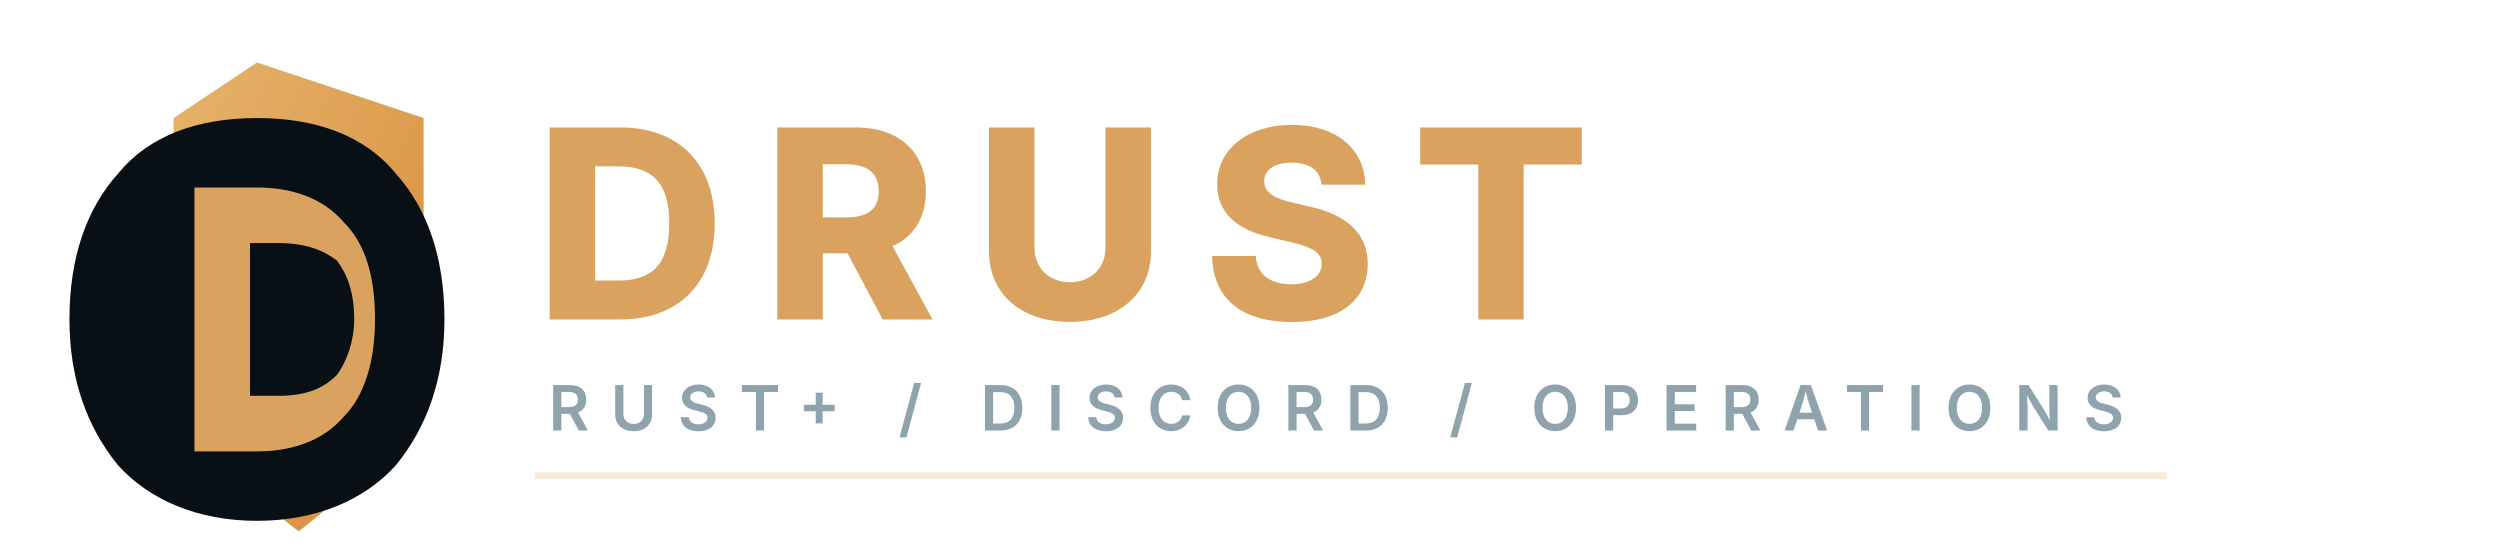
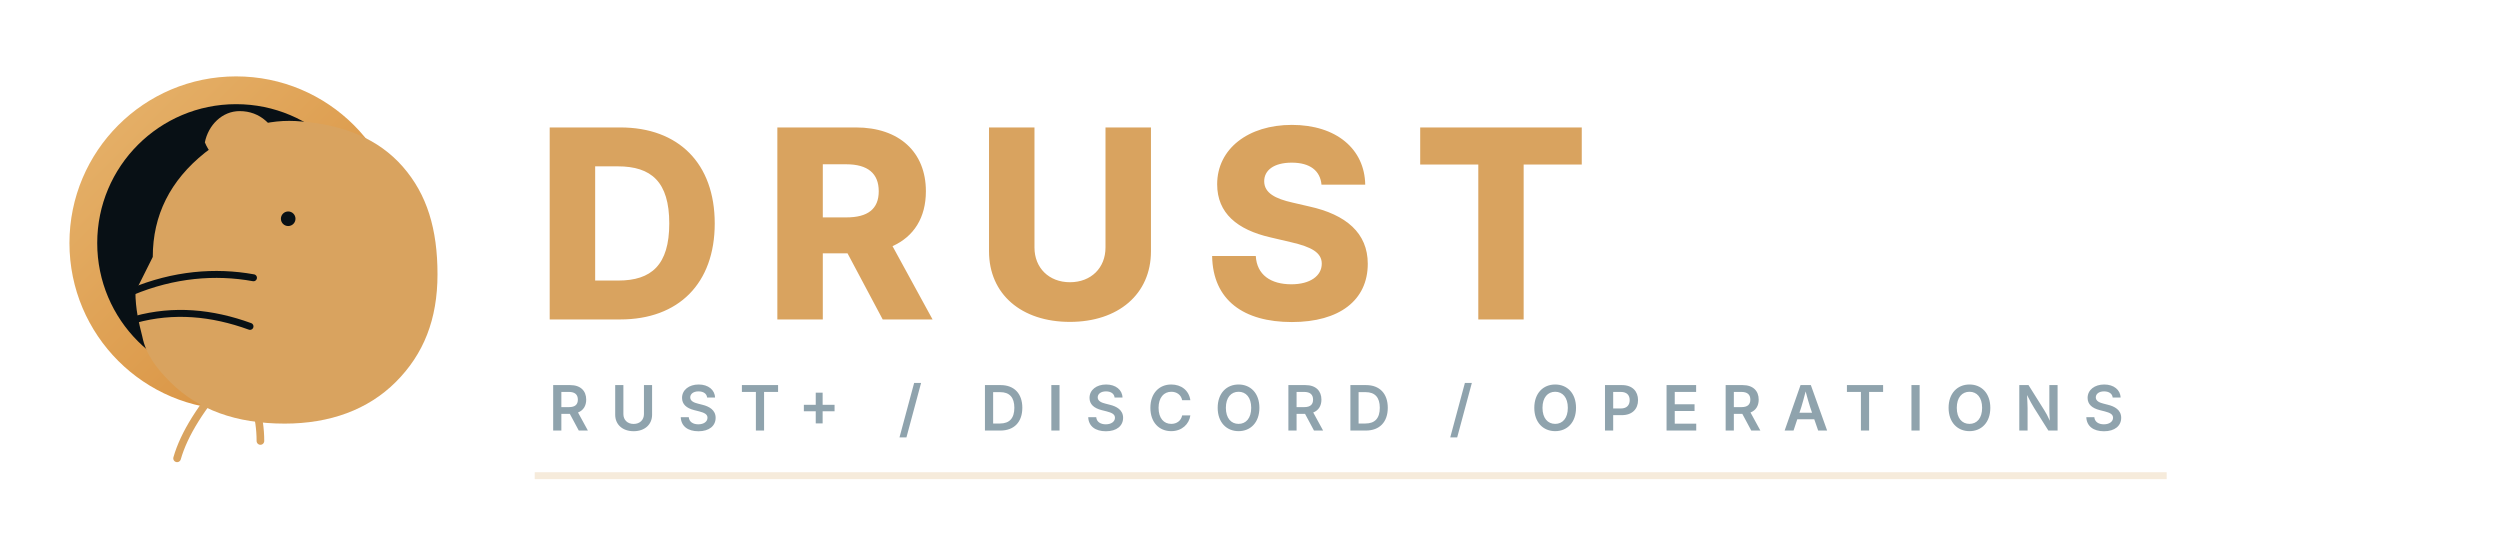
<svg xmlns="http://www.w3.org/2000/svg" viewBox="0 0 720 160" role="img" aria-labelledby="title desc">
  <defs>
    <linearGradient id="amber" x1="0" y1="0" x2="1" y2="1">
      <stop offset="0" stop-color="#e6b36c" />
      <stop offset="1" stop-color="#d68b37" />
    </linearGradient>
  </defs>
  <rect width="720" height="160" fill="none" />
-   <g transform="translate(12 18)">
-     <path d="M62 0 110 16v52c0 28-12 49-36 67-24-18-36-39-36-67V16z" fill="url(#amber)" />
-     <path d="M62 16c17 0 31 5 40 16 9 10 14 24 14 42 0 17-5 31-14 42-9 10-23 16-40 16s-31-6-40-16C13 105 8 91 8 74c0-18 5-32 14-42C31 21 45 16 62 16z" fill="#081015" />
-     <path d="M62 36c10 0 19 3 25 10 6 6 9 15 9 28 0 12-3 22-9 28-6 7-15 10-25 10H44V36zm-2 16v44h8c8 0 13-2 17-6 3-4 5-10 5-16 0-8-2-13-5-17-4-3-9-5-17-5z" fill="#d9a35f" />
+   <g transform="translate(12 14)">
+     <circle cx="56" cy="56" r="44" fill="#081015" stroke="url(#amber)" stroke-width="8" />
+     <path d="M32 60c0-12 5-22 15-30 9-7 18-10 28-9 12 1 22 5 29 13 7 8 10 18 10 31 0 13-4 23-12 31-8 8-19 12-32 12-14 0-25-4-33-12-4-4-7-8-8-13-1-4-2-8-2-13z" fill="#d9a35f" />
+     <path d="M47 27c1-5 5-9 10-9 6 0 10 4 12 10 0 2 0 4-2 5-2 1-4 2-7 2-6 0-11-3-13-8z" fill="#d9a35f" />
+     <circle cx="71" cy="49" r="2.1" fill="#081015" />
+     <path d="M26 70c12-5 24-6 35-4" fill="none" stroke="#081015" stroke-width="2" stroke-linecap="round" />
+     <path d="M27 78c11-3 22-2 33 2" fill="none" stroke="#081015" stroke-width="2" stroke-linecap="round" />
+     <path d="M46 84c15 4 27 3 36-3 8-5 12-11 14-18" fill="none" stroke="#d9a35f" stroke-width="2.2" stroke-linecap="round" />
+     <path d="M58 93c3 7 5 13 5 20" fill="none" stroke="#d9a35f" stroke-width="2.2" stroke-linecap="round" />
+     <path d="M54 94c-8 9-13 17-15 24" fill="none" stroke="#d9a35f" stroke-width="2.2" stroke-linecap="round" />
  </g>
  <text x="154" y="92" fill="#d9a35f" font-family="Inter, system-ui, -apple-system, BlinkMacSystemFont, 'Segoe UI', sans-serif" font-size="76" font-weight="800" letter-spacing="0.14em">DRUST</text>
  <text x="158" y="124" fill="#8fa3ad" font-family="Inter, system-ui, -apple-system, BlinkMacSystemFont, 'Segoe UI', sans-serif" font-size="18" font-weight="600" letter-spacing="0.34em">RUST+ / DISCORD / OPERATIONS</text>
  <path d="M154 137h470" stroke="#d9a35f" stroke-opacity="0.22" stroke-width="2" />
</svg>
